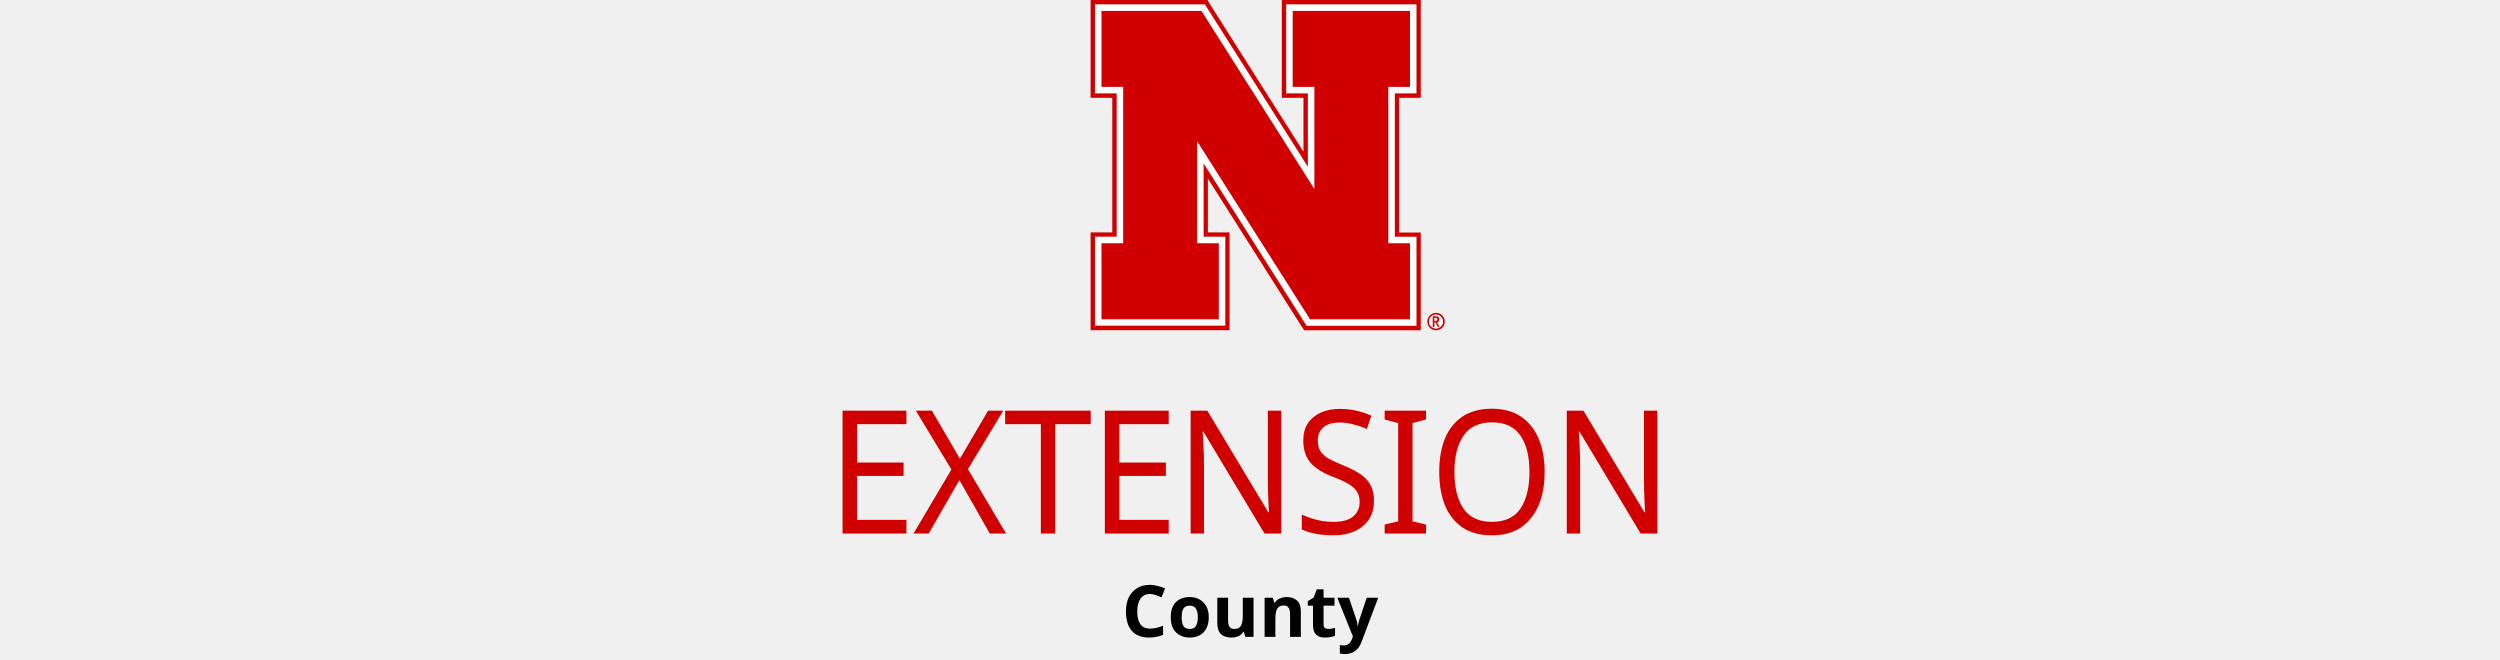
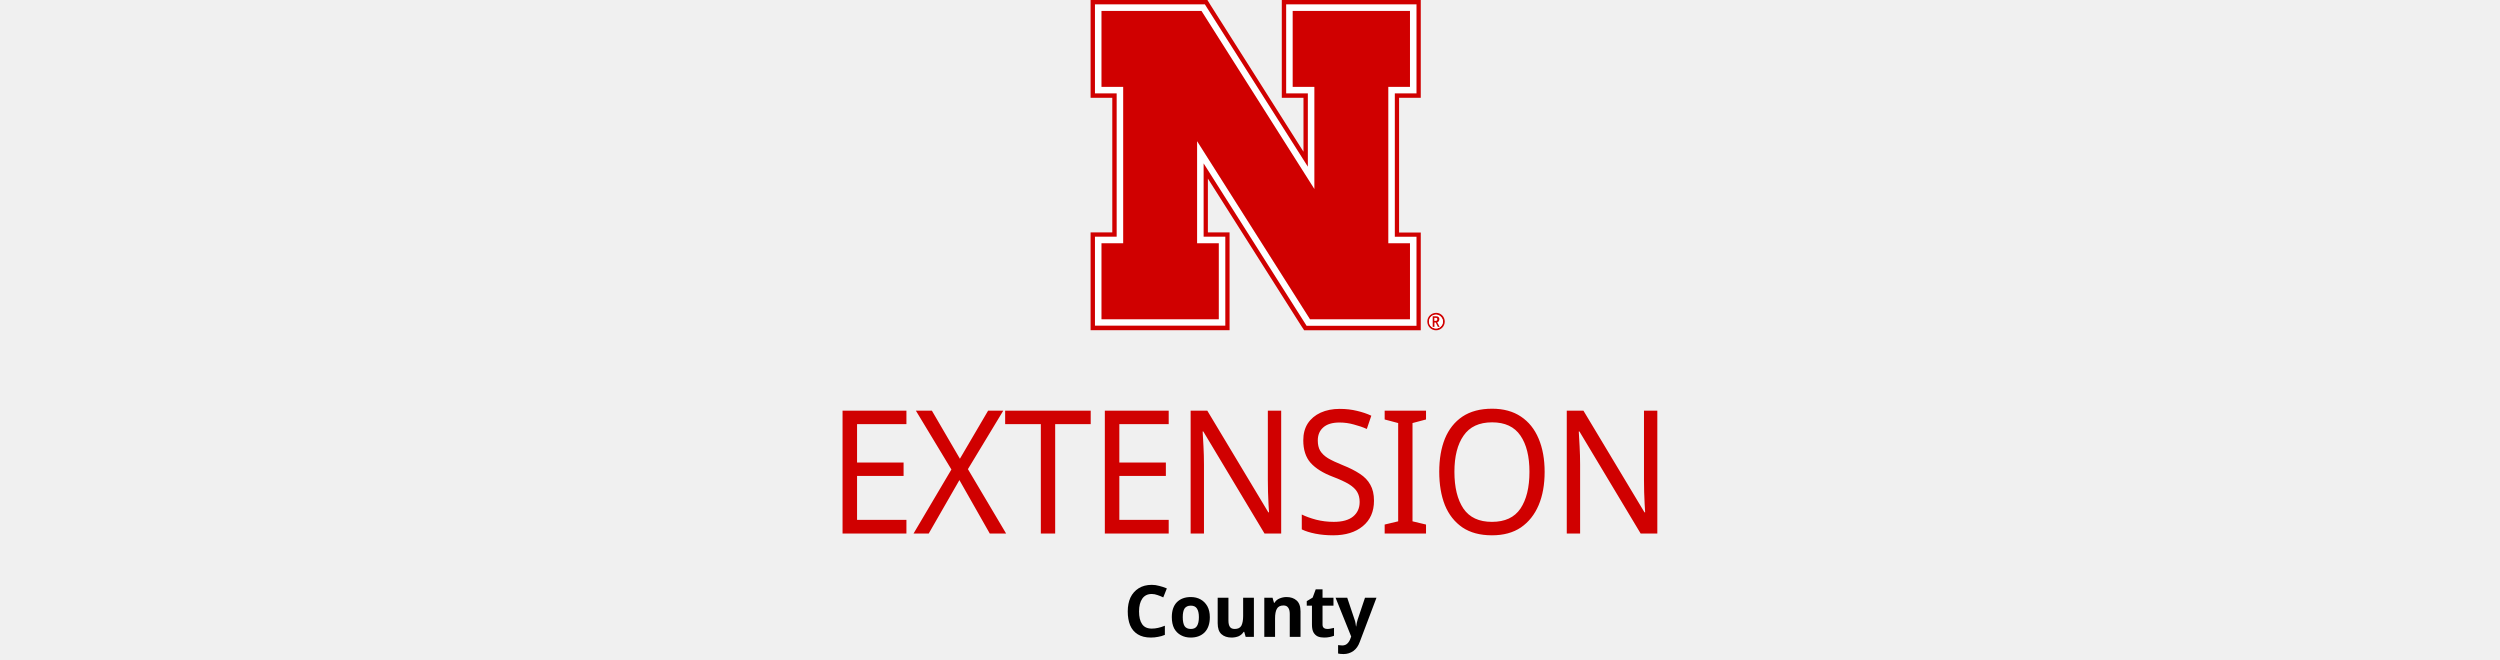
<svg xmlns="http://www.w3.org/2000/svg" data-name="v_extension" viewBox="0 0 217.84 57.45">
  <g>
    <path class="n_main_color" d="M125.13,28.62c-.34,0-.61-.26-.61-.6s.27-.6,.61-.6c.32,0,.6,.28,.6,.6s-.27,.6-.6,.6m.02-1.36c-.44,0-.78,.34-.78,.76s.34,.76,.76,.76,.76-.34,.76-.76-.34-.76-.74-.76" fill="#d00000" />
    <path class="n_secondary_color" d="M125.13,28.62c-.34,0-.61-.26-.61-.6s.27-.6,.61-.6c.32,0,.6,.28,.6,.6,0,.34-.27,.6-.6,.6" fill="#fff" />
    <g>
      <path class="n_secondary_color" d="M106.2,21.2v6.62h-10.22v-6.62h1.89V7.57h-1.89V.95h8.71l9.84,15.52V7.57h-1.89V.95h10.22V7.57h-1.89v13.63h1.89v6.62h-8.71l-9.84-15.52v8.9h1.89ZM122.86,.38h-10.79v7.76h1.89v6.38L105.16,.64l-.15-.27h-9.6v7.76h1.89v12.49h-1.89v7.76h11.36v-7.76h-1.89v-6.38l8.8,13.88,.17,.27h9.58v-7.76h-1.89V8.14h1.89V.38h-.57Z" fill="#fff" />
      <polygon class="n_main_color" points="114.53 16.47 104.69 .95 95.98 .95 95.98 7.57 97.87 7.57 97.87 21.2 95.98 21.2 95.98 27.82 106.2 27.82 106.2 21.2 104.31 21.2 104.31 12.3 114.15 27.82 122.86 27.82 122.86 21.2 120.97 21.2 120.97 7.57 122.86 7.57 122.86 .95 112.64 .95 112.64 7.57 114.53 7.57 114.53 16.47" fill="#d00000" />
      <path class="n_main_color" d="M123.43,.95v7.19h-1.89v12.49h1.89v7.76h-9.58l-.17-.27-8.8-13.88v6.38h1.89v7.76h-11.36v-7.76h1.89V8.14h-1.89V.38h9.58l.17,.27,8.8,13.87v-6.38h-1.89V.38h11.36V.95Zm-.57-.95h-11.17V8.52h1.89v4.7L105.48,.44l-.27-.44h-10.18V8.52h1.89v11.73h-1.89v8.52h12.11v-8.52h-1.89v-4.69l8.1,12.78,.29,.44h10.16v-8.52h-1.89V8.52h1.89V0h-.94Zm2.2,27.96h.07c.07-.02,.11-.05,.11-.15,0-.06-.02-.09-.07-.11h-.19v.26h.08Zm-.23-.4h.27c.11,0,.15,0,.21,.04,.07,.04,.11,.11,.11,.21,0,.08-.02,.13-.06,.19-.02,.04-.05,.04-.11,.08h-.02l.21,.4h-.15l-.19-.38h-.11v.38h-.15v-.91Z" fill="#d00000" />
    </g>
  </g>
  <text style="text-align: center;" text-anchor="middle" transform="translate(108.92,0) scale(.93 1)" class="text_main_color" fill="#d00000" font-family="Oswald-Medium, Oswald" font-size="15" letter-spacing="-.02em">
    <tspan x="0" y="46.49">EXTENSION</tspan>
  </text>
-   <text style="text-align: center;" text-anchor="middle" class="text_secondary_color" transform="translate(108.92,0)" fill="#000" font-family="SourceSerif4-SemiboldIt, 'Source Serif 4'" font-size="6.25" font-weight="700" letter-spacing="0em">
+   <text style="text-align: center;" text-anchor="middle" class="text_secondary_color" transform="translate(108.92,0)" fill="#000" font-family="SourceSerif4-SemiboldIt, 'Source Serif 4'" font-size="6.25" font-weight="700" letter-spacing="-0.01em">
    <tspan class="extension" x="0" y="55.49">County</tspan>
  </text>
</svg>
